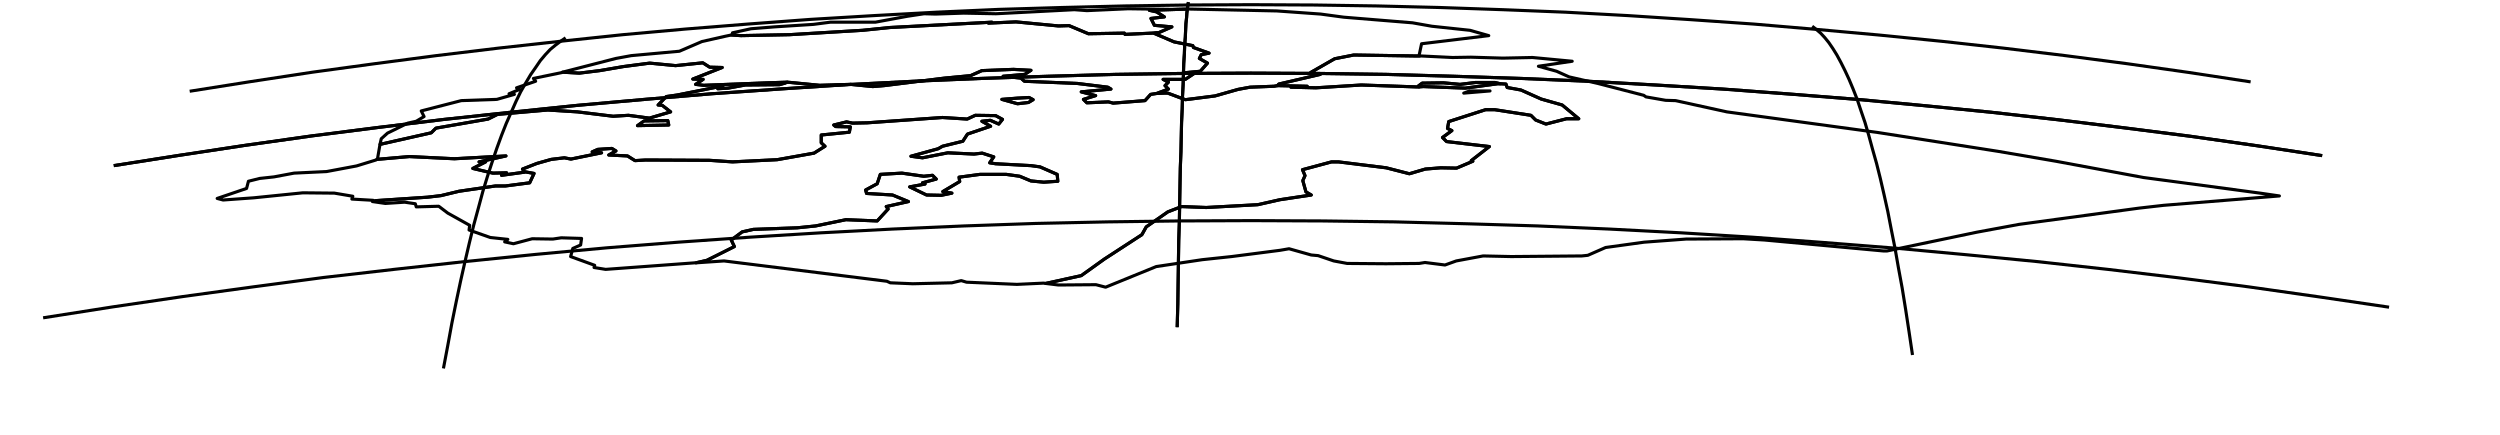
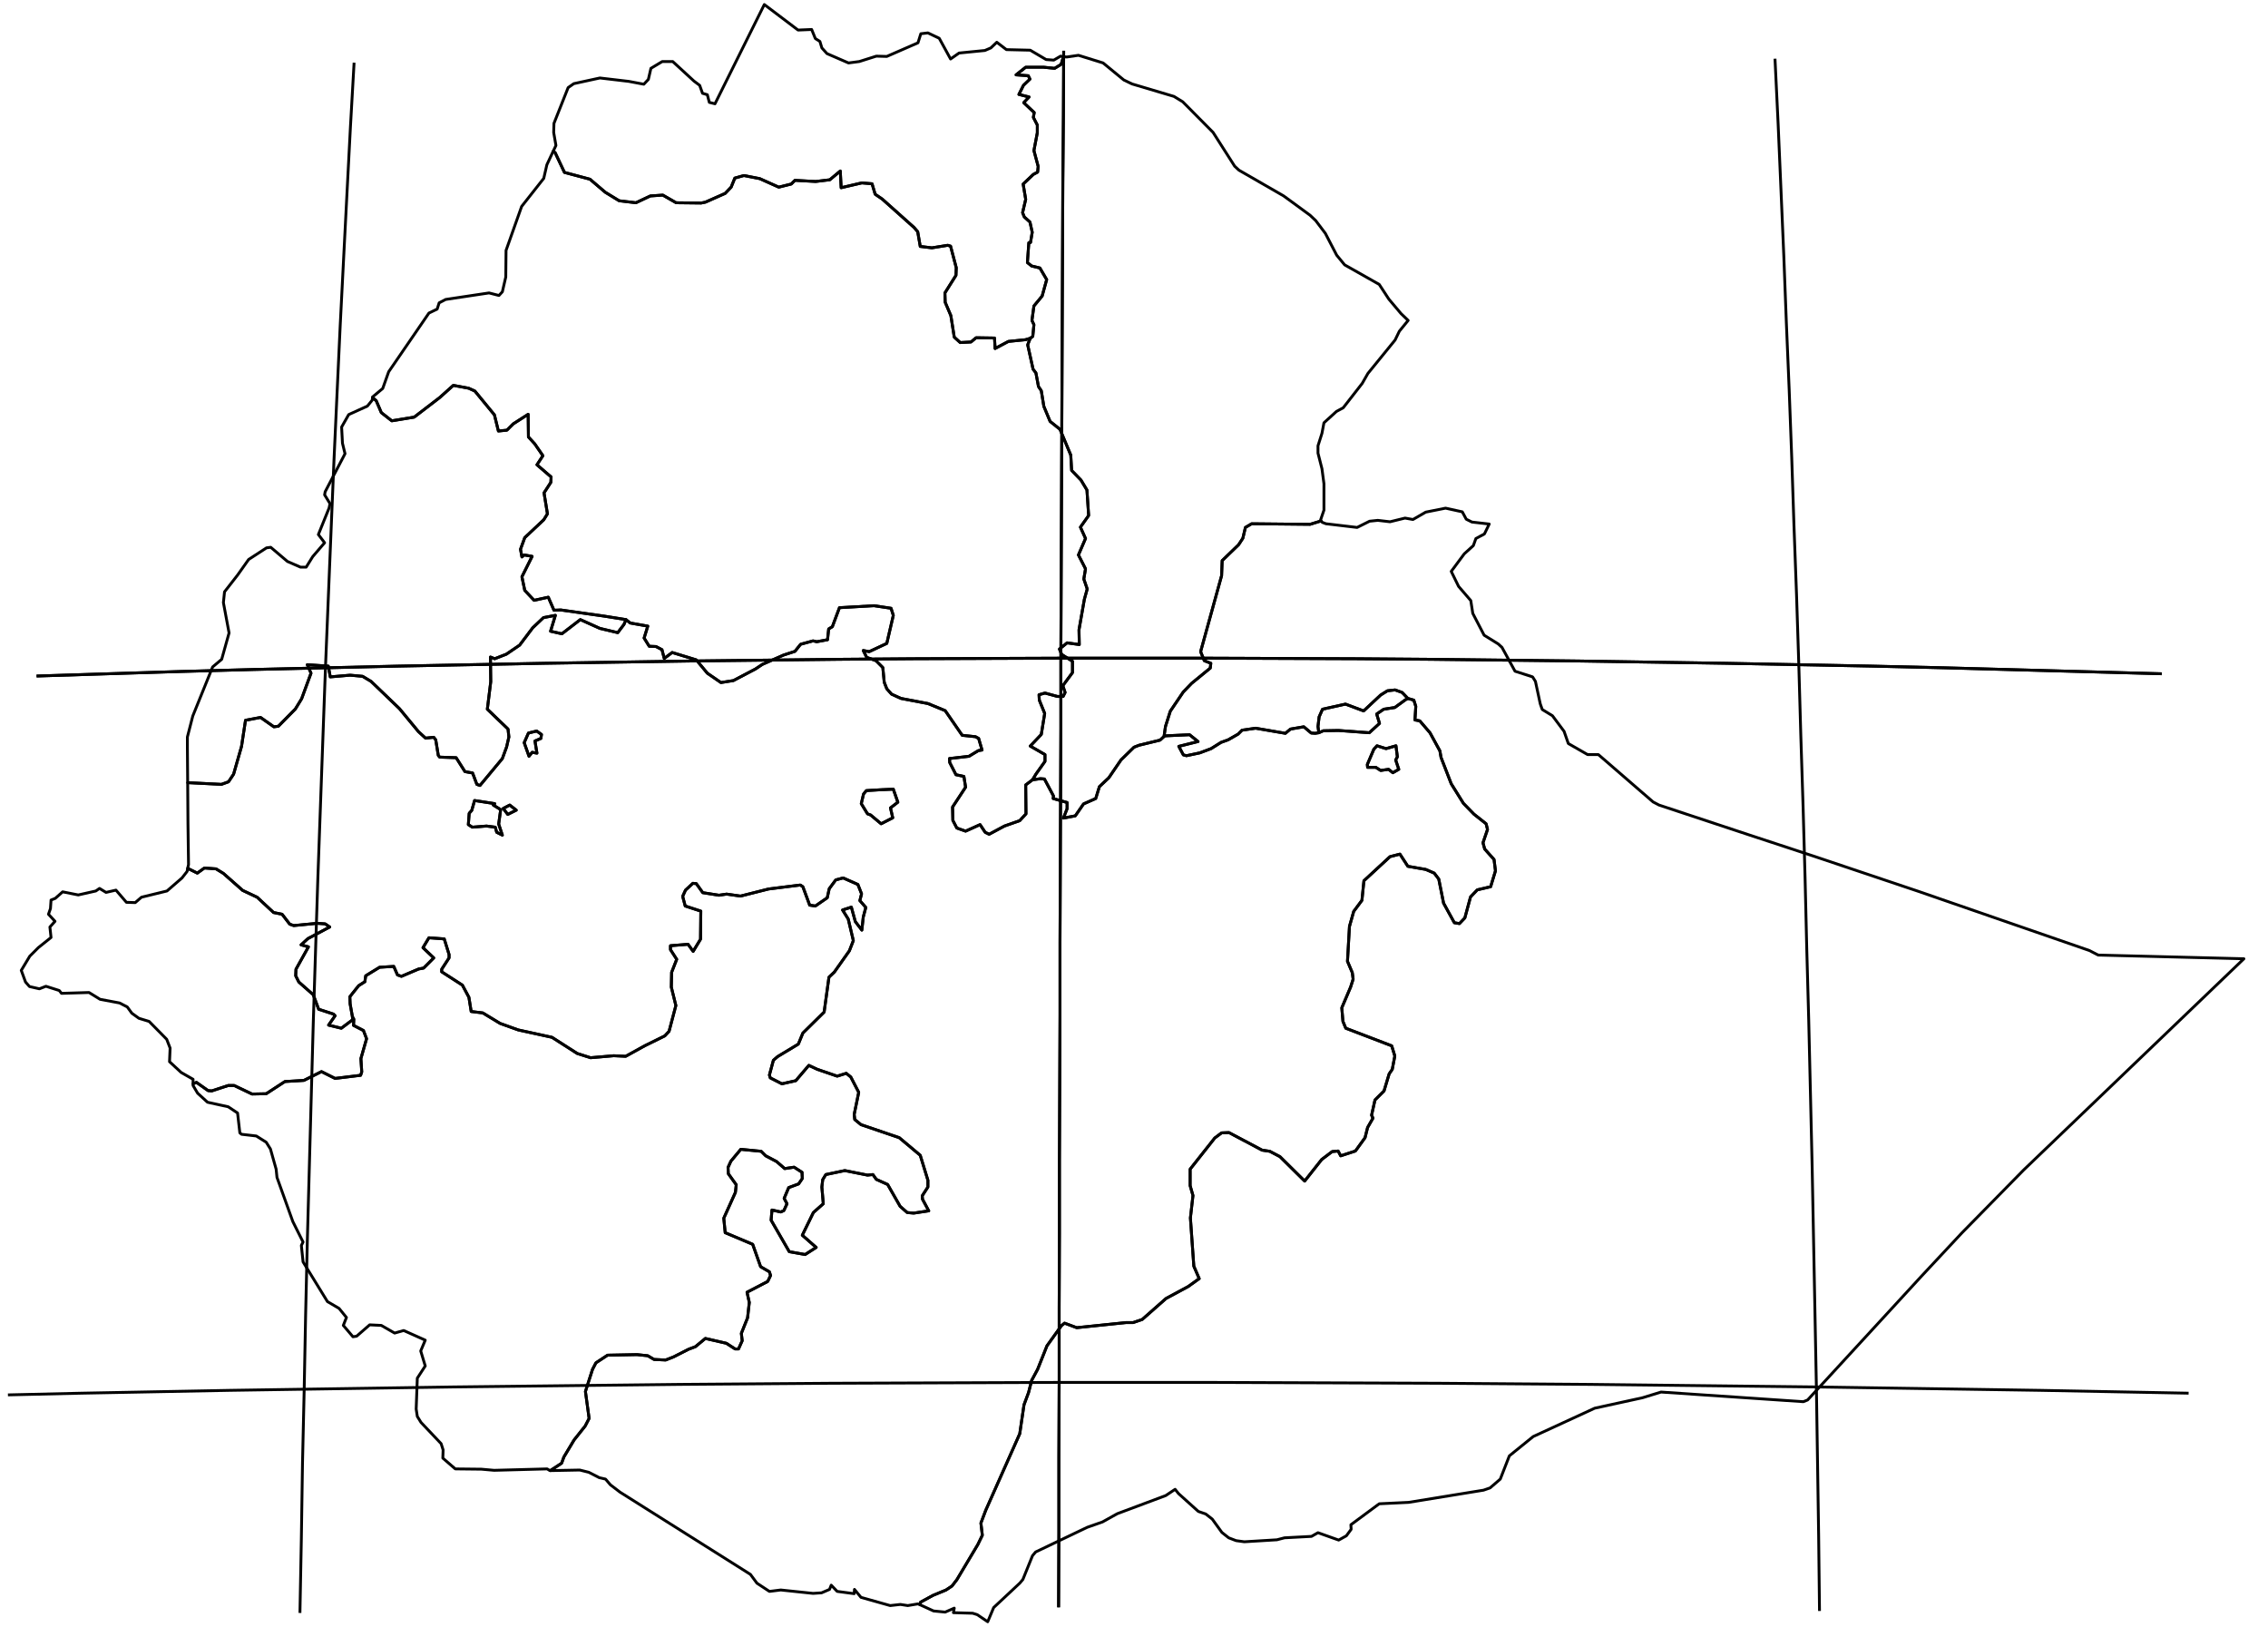
- <svg xmlns="http://www.w3.org/2000/svg" enable_background="new 0 0 800 139" height="139px" pretty_print="False" style="stroke-linejoin: round; stroke:#000; fill: none;" version="1.1" viewBox="0 0 800 139" width="800px">
+ <svg xmlns="http://www.w3.org/2000/svg" enable_background="new 0 0 800 577" height="577px" pretty_print="False" style="stroke-linejoin: round; stroke:#000; fill: none;" version="1.1" viewBox="0 0 800 577" width="800px">
  <defs>
    <style type="text/css">path { fill-rule: evenodd; }</style>
  </defs>
  <g class="" id="eth">
-     <path d="M232.1,11.6L224.6,13.3L217.4,16.4L202.0,17.8L197.1,18.7L180.0,23.1L180.0,23.1L185.4,23.4L191.9,22.6L199.5,21.3L207.9,20.2L216.2,21.0L224.9,20.1L227.1,21.5L231.1,21.6L221.7,25.3L225.0,25.4L222.6,27.0L225.2,27.3L245.7,26.5L251.9,26.3L253.1,26.4L262.3,27.3L272.2,27.0L279.3,27.7L282.9,27.4L302.2,25.0L310.6,24.2L314.2,22.6L324.3,22.2L329.9,22.5L327.9,23.8L321.0,24.4L326.7,25.0L327.8,26.0L344.7,26.7L354.5,27.9L355.5,28.5L346.0,29.4L350.6,30.6L346.7,31.8L347.8,32.9L354.7,32.6L356.2,33.0L366.4,32.2L368.2,30.2L370.2,29.9L371.2,29.5L373.9,28.5L372.8,27.4L373.9,26.3L372.2,25.4L379.3,25.4L382.0,23.6L378.9,23.3L384.1,22.8L386.4,20.2L383.8,18.7L384.4,17.5L386.9,17.0L381.9,15.2L381.7,14.6L375.7,13.4L369.4,10.7L370.1,10.5L368.7,10.6L360.0,11.0L359.8,10.6L348.3,10.8L342.1,8.2L338.7,8.3L325.1,7.0L316.3,7.4L317.4,7.1L284.8,8.8L276.0,9.7L252.6,11.1L237.1,11.4L234.0,11.2L232.1,11.6Z " data-name="Amhara" />
-     <path d="M234.0,11.2L237.1,11.4L252.6,11.1L276.0,9.7L284.8,8.8L317.4,7.1L316.3,7.4L325.1,7.0L338.7,8.3L342.1,8.2L348.3,10.8L359.8,10.6L360.0,11.0L368.7,10.6L370.1,10.5L370.9,10.4L375.0,8.6L369.4,8.1L368.3,5.9L372.6,5.4L370.1,3.8L367.8,3.3L380.0,2.9L379.1,2.9L375.0,3.0L361.0,2.8L347.8,3.4L343.8,3.1L318.7,4.4L308.4,4.2L299.4,4.5L295.7,4.4L290.4,5.2L280.1,7.1L265.7,7.1L260.3,7.8L247.8,8.6L240.3,9.2L234.4,10.5L234.9,11.0L234.0,11.2Z " data-name="Tigray" />
-     <path d="M380.0,2.9L367.8,3.3L370.1,3.8L372.6,5.4L368.3,5.9L369.4,8.1L375.0,8.6L370.9,10.4L370.1,10.5L369.4,10.7L375.7,13.4L381.7,14.6L381.9,15.2L386.9,17.0L384.4,17.5L383.8,18.7L386.4,20.2L384.1,22.8L378.9,23.3L382.0,23.6L379.3,25.4L372.2,25.4L373.9,26.3L372.8,27.4L373.9,28.5L371.2,29.5L370.2,29.9L372.5,29.8L373.7,29.8L379.3,31.9L388.8,30.7L396.2,28.6L400.0,27.9L407.7,27.6L408.8,27.4L409.2,26.9L422.5,23.8L419.4,23.2L427.1,18.8L433.2,17.6L452.3,17.9L454.3,17.9L454.1,17.8L454.9,14.0L476.4,11.4L470.4,9.7L458.2,8.4L452.0,7.3L430.0,5.5L422.6,4.5L408.6,3.5L380.9,2.9L380.0,2.9Z " data-name="Afar" />
-     <path d="M167.7,54.9L168.1,55.0L170.9,55.5L169.5,58.5L161.8,59.5L158.6,59.5L146.9,61.2L141.1,62.6L136.8,63.1L120.3,64.2L119.3,64.4L119.2,64.5L123.3,65.1L129.5,64.7L132.9,65.2L133.2,66.2L140.4,66.0L143.3,68.2L150.3,72.1L150.1,73.6L156.9,76.0L162.5,76.6L161.5,77.4L164.3,78.0L170.3,76.4L176.9,76.5L179.6,76.1L186.1,76.3L185.8,78.4L183.3,79.5L182.6,82.1L190.3,84.9L190.1,85.6L193.8,86.2L222.4,84.1L222.7,84.1L226.2,83.3L235.0,78.9L234.0,76.8L237.5,74.2L241.1,73.4L255.1,72.9L261.0,72.3L270.7,70.3L280.7,70.7L284.2,66.9L283.6,66.1L290.7,64.5L285.6,62.4L277.3,61.9L277.0,60.8L280.7,58.8L281.7,55.8L288.6,55.4L295.6,56.4L298.4,56.1L299.6,57.3L295.2,58.5L296.0,58.9L291.1,59.8L296.5,62.4L301.2,62.5L304.6,61.8L301.7,61.3L307.1,58.1L306.9,56.7L313.6,55.8L322.0,55.8L326.3,56.4L329.9,57.9L334.0,58.3L338.5,58.0L338.3,55.8L332.8,53.4L329.9,53.0L318.6,52.4L316.7,52.1L318.0,50.2L314.3,49.0L311.7,49.3L303.3,48.9L295.2,50.5L291.5,50.0L300.2,47.6L301.6,46.8L308.1,45.2L309.6,42.9L317.0,40.4L314.2,38.8L316.9,38.5L319.6,39.7L320.8,38.2L318.6,37.0L312.1,36.9L309.5,38.1L301.6,37.6L277.5,39.3L272.8,39.4L270.9,39.0L266.8,40.0L267.4,40.5L272.1,40.6L271.8,42.3L262.8,43.2L262.8,45.7L264.0,46.8L260.5,49.0L248.7,51.1L234.4,51.8L227.0,51.3L206.6,51.2L203.2,51.4L200.8,49.9L194.8,49.6L197.1,48.3L195.8,47.5L191.3,47.8L189.5,48.6L192.5,48.9L182.7,50.9L180.6,50.5L176.4,51.0L171.8,52.3L167.2,54.1L167.7,54.9Z " data-name="Southern Nations, Nationalities and Peoples" />
-     <path d="M120.3,51.2L114.1,53.1L104.5,54.9L94.1,55.4L87.7,56.6L83.1,57.1L79.5,58.0L78.9,60.3L69.5,63.5L71.4,64.0L81.2,63.3L96.9,61.7L107.0,61.8L112.9,62.8L112.6,63.7L119.4,64.1L119.3,64.4L120.3,64.2L136.8,63.1L141.1,62.6L146.9,61.2L158.6,59.5L161.8,59.5L169.5,58.5L170.9,55.5L168.1,55.0L167.7,54.9L167.8,55.1L160.5,56.1L162.1,55.3L157.7,55.4L151.3,53.9L155.4,51.8L153.3,51.8L161.9,49.9L145.4,50.8L131.0,50.1L120.6,51.0L120.3,51.2Z " data-name="Gambela Peoples" />
-     <path d="M251.9,26.3L251.2,26.6L249.4,27.1L238.5,27.2L233.0,28.2L229.7,28.4L231.3,27.5L216.7,30.4L213.2,30.9L210.6,33.6L211.9,33.7L214.6,35.8L207.8,37.8L201.1,36.9L196.2,37.2L184.8,35.8L175.3,35.2L159.2,36.6L156.2,38.1L139.5,41.0L138.0,42.5L121.6,46.2L121.2,48.5L120.8,50.8L120.6,51.0L131.0,50.1L145.4,50.8L161.9,49.9L153.3,51.8L155.4,51.8L151.3,53.9L157.7,55.4L162.1,55.3L160.5,56.1L167.8,55.1L167.7,54.9L167.2,54.1L171.8,52.3L176.4,51.0L180.6,50.5L182.7,50.9L192.5,48.9L189.5,48.6L191.3,47.8L195.8,47.5L197.1,48.3L194.8,49.6L200.8,49.9L203.2,51.4L206.6,51.2L227.0,51.3L234.4,51.8L248.7,51.1L260.5,49.0L264.0,46.8L262.8,45.7L262.8,43.2L271.8,42.3L272.1,40.6L267.4,40.5L266.8,40.0L270.9,39.0L272.8,39.4L277.5,39.3L301.6,37.6L309.5,38.1L312.1,36.9L318.6,37.0L320.8,38.2L319.6,39.7L316.9,38.5L314.2,38.8L317.0,40.4L309.6,42.9L308.1,45.2L301.6,46.8L300.2,47.6L291.5,50.0L295.2,50.5L303.3,48.9L311.7,49.3L314.3,49.0L318.0,50.2L316.7,52.1L318.6,52.4L329.9,53.0L332.8,53.4L338.3,55.8L338.5,58.0L334.0,58.3L329.9,57.9L326.3,56.4L322.0,55.8L313.6,55.8L306.9,56.7L307.1,58.1L301.7,61.3L304.6,61.8L301.2,62.5L296.5,62.4L291.1,59.8L296.0,58.9L295.2,58.5L299.6,57.3L298.4,56.1L295.6,56.4L288.6,55.4L281.7,55.8L280.7,58.8L277.0,60.8L277.3,61.9L285.6,62.4L290.7,64.5L283.6,66.1L284.2,66.9L280.7,70.7L270.7,70.3L261.0,72.3L255.1,72.9L241.1,73.4L237.5,74.2L234.0,76.8L235.0,78.9L226.2,83.3L222.7,84.1L222.8,84.1L231.7,83.5L283.8,90.0L284.9,90.5L292.1,90.8L304.6,90.5L307.6,89.8L309.3,90.3L325.4,91.0L334.0,90.6L334.6,90.7L346.0,88.2L353.4,82.9L365.4,75.1L366.8,72.6L373.7,67.8L378.1,66.1L386.0,66.4L402.5,65.5L409.6,63.9L419.6,62.4L417.9,61.4L416.9,57.8L417.6,56.2L416.8,54.3L426.1,51.8L428.3,51.8L443.6,53.7L451.0,55.6L456.1,54.1L461.0,53.7L466.1,53.8L471.3,51.6L470.8,51.4L476.6,46.9L462.9,45.3L461.6,44.0L464.6,41.8L463.2,41.1L463.6,38.9L475.4,35.1L478.3,35.1L489.9,36.9L491.4,38.4L494.7,39.7L501.3,38.0L505.2,38.0L499.9,33.6L493.2,31.7L486.7,28.8L482.3,28.0L481.9,26.9L480.1,26.8L479.3,26.8L471.9,27.8L468.9,28.2L455.5,27.7L454.1,27.8L453.0,27.8L435.6,27.2L421.1,28.1L413.1,27.9L418.3,27.6L409.0,27.4L408.8,27.4L407.7,27.6L400.0,27.9L396.2,28.6L388.8,30.7L379.3,31.9L373.7,29.8L372.5,29.8L370.2,29.9L368.2,30.2L366.4,32.2L356.2,33.0L354.7,32.6L347.8,32.9L346.7,31.8L350.6,30.6L346.0,29.4L355.5,28.5L354.5,27.9L344.7,26.7L327.8,26.0L326.7,25.0L321.0,24.4L327.9,23.8L329.9,22.5L324.3,22.2L314.2,22.6L310.6,24.2L302.2,25.0L282.9,27.4L279.3,27.7L272.2,27.0L262.3,27.3L253.1,26.4L251.9,26.3Z M325.6,31.4L329.3,31.2L330.6,31.9L329.1,32.8L325.6,33.2L320.6,31.8L325.6,31.4Z M213.7,38.6L214.0,40.0L204.0,40.2L206.1,38.7L213.7,38.6Z M476.8,29.1L468.4,29.8L470.3,29.1L476.8,29.1Z " data-name="Addis Ababa" />
-     <path d="M206.1,38.7L204.0,40.2L214.0,40.0L213.7,38.6L206.1,38.7Z M179.9,23.2L170.7,25.1L171.4,26.0L165.3,28.1L166.3,28.6L162.9,30.0L164.6,30.2L159.0,31.8L147.6,32.2L134.8,35.5L135.7,37.3L133.2,38.8L130.5,39.4L124.0,42.6L122.0,44.4L121.6,46.2L138.0,42.5L139.5,41.0L156.2,38.1L159.2,36.6L175.3,35.2L184.8,35.8L196.2,37.2L201.1,36.9L207.8,37.8L214.6,35.8L211.9,33.7L210.6,33.6L213.2,30.9L216.7,30.4L231.3,27.5L229.7,28.4L233.0,28.2L238.5,27.2L249.4,27.1L251.2,26.6L251.9,26.3L245.7,26.5L225.2,27.3L222.6,27.0L225.0,25.4L221.7,25.3L231.1,21.6L227.1,21.5L224.9,20.1L216.2,21.0L207.9,20.2L199.5,21.3L191.9,22.6L185.4,23.4L180.0,23.1L179.9,23.2Z " data-name="Benshangul-Gumaz" />
-     <path d="M325.6,31.4L320.6,31.8L325.6,33.2L329.1,32.8L330.6,31.9L329.3,31.2L325.6,31.4Z " data-name="Addis Ababa" />
-     <path d="M454.3,17.9L452.3,17.9L433.2,17.6L427.1,18.8L419.4,23.2L422.5,23.8L409.2,26.9L408.8,27.4L409.0,27.4L418.3,27.6L413.1,27.9L421.1,28.1L435.6,27.2L453.0,27.8L454.1,27.8L453.9,27.5L455.1,26.6L461.9,26.5L467.2,27.0L472.1,26.4L478.4,26.4L480.1,26.8L481.9,26.9L482.3,28.0L486.7,28.8L493.2,31.7L499.9,33.6L505.2,38.0L501.3,38.0L494.7,39.7L491.4,38.4L489.9,36.9L478.3,35.1L475.4,35.1L463.6,38.9L463.2,41.1L464.6,41.8L461.6,44.0L462.9,45.3L476.6,46.9L470.8,51.4L471.3,51.6L466.1,53.8L461.0,53.7L456.1,54.1L451.0,55.6L443.6,53.7L428.3,51.8L426.1,51.8L416.8,54.3L417.6,56.2L416.9,57.8L417.9,61.4L419.6,62.4L409.6,63.9L402.5,65.5L386.0,66.4L378.1,66.1L373.7,67.8L366.8,72.6L365.4,75.1L353.4,82.9L346.0,88.2L334.6,90.7L338.7,91.2L350.7,91.1L353.8,91.9L370.0,85.3L384.7,83.1L394.1,82.1L409.6,80.1L412.5,79.6L419.6,81.6L421.8,81.8L426.8,83.5L431.1,84.3L443.5,84.4L454.1,84.3L456.0,84.0L462.4,84.8L466.0,83.5L474.6,81.9L483.6,82.1L506.2,81.9L508.1,81.7L513.8,79.2L526.1,77.5L539.5,76.5L557.8,76.4L564.6,76.8L602.6,80.3L603.9,80.3L632.6,74.3L646.1,71.8L684.5,66.6L692.4,65.7L729.4,62.7L723.2,61.8L685.9,56.8L657.9,51.6L639.2,48.4L600.9,42.4L552.6,35.8L536.2,32.2L533.0,32.1L526.7,31.0L526.0,30.5L511.3,26.7L502.1,24.6L498.1,22.8L492.3,21.2L503.1,19.6L490.4,18.4L480.9,18.6L470.7,18.3L464.8,18.4L454.6,17.9L454.3,17.9Z " data-name="Somali" />
-     <path d="M478.4,26.4L472.1,26.4L467.2,27.0L461.9,26.5L455.1,26.6L453.9,27.5L454.1,27.8L455.5,27.7L468.9,28.2L471.9,27.8L479.3,26.8L480.1,26.8L478.4,26.4Z " data-name="Dire Dawa" />
+     <path d="M192.9,58.1L191.8,62.9L184.0,72.8L178.5,88.3L178.4,97.7L177.2,102.9L176.0,104.2L172.5,103.3L157.2,105.6L154.9,106.8L154.2,109.0L151.3,110.4L137.1,131.1L135.0,137.0L131.4,140.0L131.4,140.2L132.7,141.3L134.5,145.5L138.2,148.4L146.1,147.1L155.1,140.2L159.9,135.9L165.3,136.9L167.5,137.9L174.4,146.3L175.8,152.0L178.8,151.7L181.0,149.5L186.3,146.1L186.4,154.1L188.6,156.5L191.5,160.7L189.4,163.9L194.4,168.2L194.3,170.1L191.9,173.8L193.1,181.2L191.8,183.3L185.1,189.6L183.6,193.7L184.1,196.4L184.9,195.7L187.7,196.2L184.1,203.4L185.1,208.2L188.4,211.7L193.4,210.6L195.4,215.2L197.8,215.1L213.3,217.3L220.8,218.5L222.3,219.7L228.5,220.8L227.2,225.0L229.0,227.9L231.4,228.0L233.5,229.1L234.3,232.2L237.1,230.1L245.6,232.7L249.5,237.4L254.3,240.7L258.7,240.0L266.5,235.9L268.9,234.3L276.4,231.0L280.4,229.7L282.4,227.2L286.8,226.0L288.1,226.3L291.9,225.6L292.3,221.8L293.6,221.0L296.1,214.3L308.3,213.6L314.3,214.5L315.1,217.0L312.8,226.9L306.6,229.8L304.5,229.4L305.7,231.8L309.0,233.0L311.4,235.4L311.9,240.6L312.8,242.9L314.5,244.8L317.8,246.3L327.3,248.1L333.4,250.6L339.4,259.3L344.1,259.8L345.2,260.4L346.4,264.5L345.1,264.7L341.8,266.7L334.9,267.5L335.0,268.9L337.2,273.2L340.0,273.8L340.6,277.6L336.0,284.6L336.1,289.3L337.5,292.0L340.6,293.1L345.7,290.8L347.5,293.5L348.9,294.2L354.3,291.3L359.7,289.4L361.9,287.0L361.8,276.8L364.2,275.0L365.4,273.0L368.6,268.5L368.6,266.1L363.4,263.1L367.3,259.0L368.5,251.6L366.6,246.9L366.5,245.0L368.6,244.4L373.0,245.6L375.0,245.6L375.7,244.2L374.9,241.8L378.3,237.2L378.3,233.2L374.5,230.8L373.7,228.9L376.4,226.7L380.7,227.3L380.6,222.1L382.5,211.3L383.5,207.7L382.3,204.2L382.9,200.6L380.4,195.7L382.9,189.9L381.1,185.9L384.0,181.8L383.4,172.8L381.3,169.3L378.0,165.9L377.7,160.5L373.9,151.4L370.4,148.6L368.2,143.3L367.3,137.8L366.3,136.3L365.4,131.5L364.4,130.2L362.5,121.6L363.4,119.3L361.7,119.8L355.7,120.4L351.0,122.9L350.8,119.2L344.3,119.1L342.5,120.6L338.7,120.8L336.6,118.9L335.4,111.3L333.4,106.6L333.3,103.3L337.2,97.1L337.3,94.4L335.3,86.8L334.3,86.5L328.7,87.4L324.6,86.9L323.7,81.7L322.4,80.2L311.2,70.2L308.7,68.5L307.6,64.8L304.0,64.5L296.7,66.2L296.4,60.3L292.7,63.4L287.7,64.0L280.4,63.6L279.1,64.9L274.7,66.0L268.0,63.0L262.4,61.9L259.2,62.8L257.9,66.0L255.8,68.2L248.8,71.3L247.3,71.6L238.5,71.5L233.8,68.8L229.4,69.1L224.3,71.5L218.4,70.8L213.5,67.8L208.1,63.2L199.1,60.8L195.8,53.8L195.1,53.4L192.9,58.1Z " data-name="Amhara" />
+     <path d="M195.1,53.4L195.8,53.8L199.1,60.8L208.1,63.2L213.5,67.8L218.4,70.8L224.3,71.5L229.4,69.1L233.8,68.8L238.5,71.5L247.3,71.6L248.8,71.3L255.8,68.2L257.9,66.0L259.2,62.8L262.4,61.9L268.0,63.0L274.7,66.0L279.1,64.9L280.4,63.6L287.7,64.0L292.7,63.4L296.4,60.3L296.7,66.2L304.0,64.5L307.6,64.8L308.7,68.5L311.2,70.2L322.4,80.2L323.7,81.7L324.6,86.9L328.7,87.4L334.3,86.5L335.3,86.8L337.3,94.4L337.2,97.1L333.3,103.3L333.4,106.6L335.4,111.3L336.6,118.9L338.7,120.8L342.5,120.6L344.3,119.1L350.8,119.2L351.0,122.9L355.7,120.4L361.7,119.8L363.4,119.3L364.3,118.6L364.7,114.5L364.0,113.0L364.7,107.9L367.6,104.4L369.2,98.6L366.8,94.5L363.9,93.8L362.4,92.6L362.9,85.6L363.5,85.5L364.1,81.9L363.3,78.3L361.3,76.5L360.7,75.0L361.8,70.3L360.9,64.9L364.5,61.5L366.0,60.7L366.2,58.7L364.7,53.1L365.9,46.8L365.9,44.1L364.5,41.4L364.8,39.7L361.1,36.2L363.0,34.2L359.4,33.3L361.0,30.1L363.3,27.9L362.7,26.7L358.4,26.4L361.8,23.7L368.1,23.7L372.0,24.1L374.3,22.7L375.1,20.0L374.1,19.8L371.7,21.2L369.0,21.0L363.4,17.7L355.0,17.5L351.6,14.9L349.5,16.9L347.4,17.8L338.3,18.7L335.3,20.8L331.3,13.5L327.3,11.6L324.8,11.9L323.8,15.1L312.8,19.9L309.1,19.8L303.1,21.7L299.3,22.2L291.7,18.9L289.9,16.9L289.2,14.6L287.6,13.6L286.3,10.4L281.5,10.6L269.6,1.6L252.2,36.6L250.2,36.1L249.5,33.4L247.8,32.9L246.8,30.1L244.8,28.6L237.3,21.7L233.6,21.7L229.6,24.1L228.7,28.0L227.1,29.7L221.8,28.7L211.6,27.5L202.4,29.5L200.4,30.9L195.4,43.5L195.3,46.7L196.1,51.3L195.1,53.4Z " data-name="Tigray" />
+     <path d="M375.1,20.0L374.3,22.7L372.0,24.1L368.1,23.7L361.8,23.7L358.4,26.4L362.7,26.7L363.3,27.9L361.0,30.1L359.4,33.3L363.0,34.2L361.1,36.2L364.8,39.7L364.5,41.4L365.9,44.1L365.9,46.8L364.7,53.1L366.2,58.7L366.0,60.7L364.5,61.5L360.9,64.9L361.8,70.3L360.7,75.0L361.3,76.5L363.3,78.3L364.1,81.9L363.5,85.5L362.9,85.6L362.4,92.6L363.9,93.8L366.8,94.5L369.2,98.6L367.6,104.4L364.7,107.9L364.0,113.0L364.7,114.5L364.3,118.6L363.4,119.3L362.5,121.6L364.4,130.2L365.4,131.5L366.3,136.3L367.3,137.8L368.2,143.3L370.4,148.6L373.9,151.4L377.7,160.5L378.0,165.9L381.3,169.3L383.4,172.8L384.0,181.8L381.1,185.9L382.9,189.9L380.4,195.7L382.9,200.6L382.3,204.2L383.5,207.7L382.5,211.3L380.6,222.1L380.7,227.3L376.4,226.7L373.7,228.9L374.5,230.8L378.3,233.2L378.3,237.2L374.9,241.8L375.7,244.2L375.0,245.6L373.0,245.6L368.6,244.4L366.5,245.0L366.6,246.9L368.5,251.6L367.3,259.0L363.4,263.1L368.6,266.1L368.6,268.5L365.4,273.0L364.2,275.0L367.0,274.6L368.4,274.7L371.6,280.7L371.5,281.6L376.4,283.0L376.4,285.2L375.1,288.5L379.3,287.7L382.2,283.5L386.5,281.6L387.8,277.4L391.1,274.3L395.4,268.0L400.0,263.5L401.8,262.8L409.2,261.0L410.6,259.7L411.1,256.2L412.8,250.8L417.4,244.0L420.3,241.0L426.9,235.6L427.1,233.9L424.8,233.0L423.5,229.8L430.9,203.0L431.1,197.7L436.9,192.1L438.4,189.8L439.3,186.0L441.5,184.7L462.1,184.9L466.0,183.7L465.8,183.4L467.0,179.9L467.0,170.6L466.3,165.3L464.9,159.8L464.9,157.2L466.3,152.8L467.0,149.1L471.4,145.1L473.8,143.8L480.5,135.2L482.5,131.7L492.1,119.9L493.6,116.8L496.7,113.0L494.2,110.6L489.9,105.5L486.5,100.3L474.3,93.4L471.5,90.0L467.5,82.3L464.1,77.8L462.1,75.9L452.8,69.1L437.0,60.0L435.5,58.6L427.9,46.7L417.2,35.9L414.1,34.0L399.3,29.6L396.4,28.2L389.1,22.2L380.4,19.5L376.3,20.1L375.1,20.0Z " data-name="Afar" />
+     <path d="M124.3,358.5L124.8,359.4L124.7,361.6L128.2,363.4L129.3,366.3L127.3,373.3L127.6,378.0L127.2,379.2L118.2,380.3L113.4,377.9L107.2,381.0L100.5,381.4L93.9,385.7L88.9,385.8L82.6,382.8L80.5,382.8L74.7,384.7L73.4,384.6L69.3,381.7L68.1,382.2L68.1,382.8L69.7,385.5L73.2,388.7L80.5,390.3L83.8,392.5L84.6,399.5L85.2,400.0L90.4,400.6L93.9,402.8L95.4,405.2L97.4,412.3L97.7,415.2L103.3,430.8L106.9,438.0L106.3,439.2L106.9,445.0L115.5,459.0L119.6,461.4L122.2,464.6L121.1,467.4L124.5,471.4L125.8,471.2L130.4,467.2L134.5,467.4L139.2,470.1L142.4,469.2L150.0,472.6L148.4,476.4L150.0,481.7L147.2,486.0L146.8,496.9L147.2,499.5L148.5,501.6L155.6,509.1L156.3,511.3L156.2,514.2L160.6,518.0L169.8,518.1L174.3,518.5L193.0,518.0L193.8,518.5L194.1,518.6L198.1,516.0L198.9,513.8L202.5,507.8L206.4,502.9L207.8,500.2L206.5,490.7L209.0,482.9L210.2,480.6L214.3,477.9L224.7,477.7L228.5,478.1L230.7,479.4L234.8,479.6L237.6,478.5L242.9,475.8L245.3,474.9L248.8,472.0L256.2,473.7L259.3,475.7L260.5,475.7L261.8,472.8L261.5,470.2L263.7,464.7L264.3,459.3L263.5,455.7L270.8,451.9L271.8,449.8L271.4,448.5L268.3,446.7L265.5,438.8L255.8,434.7L255.3,429.6L259.4,420.5L259.7,417.8L256.9,413.9L256.8,411.7L257.8,409.5L261.3,405.3L268.5,406.0L270.1,407.6L273.9,409.6L276.8,412.1L280.1,411.6L282.9,413.4L283.0,415.6L281.7,417.5L278.2,418.8L276.6,422.6L277.6,424.5L276.5,426.9L275.4,427.4L272.3,426.7L272.0,430.3L278.4,441.4L284.0,442.4L287.9,439.9L283.0,435.6L286.9,427.6L290.4,424.5L289.9,418.6L290.2,416.0L291.3,414.2L298.0,412.8L306.0,414.4L307.9,414.2L309.1,415.9L313.1,417.7L317.5,425.4L320.0,427.6L322.3,427.8L327.6,427.0L325.4,422.9L325.3,421.7L327.3,418.6L327.3,416.2L324.6,407.4L317.2,401.2L303.7,396.6L301.5,394.8L301.3,393.0L302.9,385.2L300.1,379.8L298.5,378.5L295.3,379.5L288.3,377.1L285.3,375.7L280.7,381.1L275.8,382.2L271.7,380.1L271.4,379.1L272.8,373.9L274.3,372.6L281.6,368.2L283.2,364.3L290.7,356.9L292.4,344.6L294.3,342.8L299.6,335.3L301.0,331.7L299.2,324.1L297.2,320.9L300.3,319.9L301.7,325.0L304.0,328.0L304.5,323.4L305.4,320.0L303.3,317.6L303.9,315.2L302.6,311.9L297.4,309.6L294.8,310.3L292.5,313.4L291.8,316.6L287.6,319.5L285.6,319.2L283.2,312.7L282.3,312.1L271.1,313.5L261.2,316.0L256.3,315.3L253.6,315.7L247.9,314.8L245.6,311.6L244.4,311.5L241.8,313.9L240.8,316.1L241.7,319.5L247.2,321.3L247.1,331.2L244.5,335.5L242.7,333.0L236.5,333.5L236.5,334.9L238.7,338.3L236.9,342.9L236.8,348.1L238.4,354.6L236.0,363.7L234.5,365.3L227.4,368.8L220.7,372.5L216.5,372.3L208.3,373.0L203.6,371.5L194.7,365.8L182.8,363.2L176.4,360.9L170.3,357.2L166.2,356.7L165.4,351.7L163.1,347.4L155.8,342.7L155.8,341.8L158.4,337.8L158.4,336.6L156.7,331.1L151.3,330.7L149.2,334.2L153.0,337.8L149.4,341.4L147.7,341.7L141.6,344.3L140.2,343.8L138.9,340.8L133.9,341.1L129.0,344.1L128.7,346.2L126.5,347.6L123.4,351.5L123.5,354.0L124.3,358.5Z " data-name="Southern Nations, Nationalities and Peoples" />
+     <path d="M66.0,307.3L64.2,309.6L58.9,314.2L49.9,316.4L47.7,318.3L44.6,318.2L40.9,313.9L37.4,314.7L35.1,313.3L33.8,314.2L27.6,315.6L22.1,314.5L19.5,316.8L18.0,317.4L17.8,320.4L17.1,322.4L19.4,324.9L17.6,326.9L18.0,330.6L13.5,334.2L10.5,337.2L7.5,342.2L9.0,346.3L10.4,347.9L13.9,348.7L16.2,347.8L20.9,349.3L21.7,350.3L31.4,350.0L35.3,352.4L42.2,353.7L44.9,355.1L46.5,357.3L49.0,359.1L52.6,360.2L58.8,366.5L60.0,369.6L59.8,374.4L63.9,378.2L68.1,380.6L68.1,382.2L69.3,381.7L73.4,384.6L74.7,384.7L80.5,382.8L82.6,382.8L88.9,385.8L93.9,385.7L100.5,381.4L107.2,381.0L113.4,377.9L118.2,380.3L127.2,379.2L127.6,378.0L127.3,373.3L129.3,366.3L128.2,363.4L124.7,361.6L124.8,359.4L124.3,358.5L124.4,359.6L120.4,362.6L115.9,361.5L118.2,358.2L117.6,357.6L112.4,355.9L110.5,350.8L105.4,346.3L104.3,344.1L104.4,341.8L108.8,333.9L106.2,333.2L108.6,331.0L116.3,326.9L114.7,325.8L111.9,325.6L103.6,326.4L102.2,325.9L99.5,322.4L96.5,321.8L90.7,316.4L85.6,314.0L78.8,308.0L76.2,306.4L72.1,306.1L69.6,307.9L66.2,306.2L66.0,307.3Z " data-name="Gambela Peoples" />
+     <path d="M220.8,218.5L220.1,220.2L217.9,223.1L211.6,221.6L204.7,218.5L198.2,223.5L194.2,222.6L195.9,217.0L191.7,217.8L187.9,221.4L183.3,227.5L178.6,230.7L174.5,232.3L173.0,231.7L173.1,240.4L171.9,250.1L179.2,257.1L179.5,259.9L178.7,263.4L177.2,267.5L169.3,277.0L168.2,276.6L166.7,272.6L164.0,272.1L160.9,267.2L155.1,267.0L154.6,266.4L153.7,260.9L153.0,260.0L150.1,260.3L147.6,258.0L140.9,249.9L130.9,240.3L127.9,238.5L123.5,238.1L116.5,238.7L115.8,234.9L108.4,234.4L109.7,237.4L106.4,246.4L104.2,250.0L98.2,256.1L96.6,256.3L91.9,253.0L86.6,254.0L85.2,263.2L82.4,273.0L80.6,275.7L78.1,276.6L66.2,276.0L66.3,290.4L66.5,304.9L66.2,306.2L69.6,307.9L72.1,306.1L76.2,306.4L78.8,308.0L85.6,314.0L90.7,316.4L96.5,321.8L99.5,322.4L102.2,325.9L103.6,326.4L111.9,325.6L114.7,325.8L116.3,326.9L108.6,331.0L106.2,333.2L108.8,333.9L104.4,341.8L104.3,344.1L105.4,346.3L110.5,350.8L112.4,355.9L117.6,357.6L118.2,358.2L115.9,361.5L120.4,362.6L124.4,359.6L124.3,358.5L123.5,354.0L123.4,351.5L126.5,347.6L128.7,346.2L129.0,344.1L133.9,341.1L138.9,340.8L140.2,343.8L141.6,344.3L147.7,341.7L149.4,341.4L153.0,337.8L149.2,334.2L151.3,330.7L156.7,331.1L158.4,336.6L158.4,337.8L155.8,341.8L155.8,342.7L163.1,347.4L165.4,351.7L166.2,356.7L170.3,357.2L176.4,360.9L182.8,363.2L194.7,365.8L203.6,371.5L208.3,373.0L216.5,372.3L220.7,372.5L227.4,368.8L234.5,365.3L236.0,363.7L238.4,354.6L236.8,348.1L236.9,342.9L238.7,338.3L236.5,334.9L236.5,333.5L242.7,333.0L244.5,335.5L247.1,331.2L247.2,321.3L241.7,319.5L240.8,316.1L241.8,313.9L244.4,311.5L245.6,311.6L247.9,314.8L253.6,315.7L256.3,315.3L261.2,316.0L271.1,313.5L282.3,312.1L283.2,312.7L285.6,319.2L287.6,319.5L291.8,316.6L292.5,313.4L294.8,310.3L297.4,309.6L302.6,311.9L303.9,315.2L303.3,317.6L305.4,320.0L304.5,323.4L304.0,328.0L301.7,325.0L300.3,319.9L297.2,320.9L299.2,324.1L301.0,331.7L299.6,335.3L294.3,342.8L292.4,344.6L290.7,356.9L283.2,364.3L281.6,368.2L274.3,372.6L272.8,373.9L271.4,379.1L271.7,380.1L275.8,382.2L280.7,381.1L285.3,375.7L288.3,377.1L295.3,379.5L298.5,378.5L300.1,379.8L302.9,385.2L301.3,393.0L301.5,394.8L303.7,396.6L317.2,401.2L324.6,407.4L327.3,416.2L327.3,418.6L325.3,421.7L325.4,422.9L327.6,427.0L322.3,427.8L320.0,427.6L317.5,425.4L313.1,417.7L309.1,415.9L307.9,414.2L306.0,414.4L298.0,412.8L291.3,414.2L290.2,416.0L289.9,418.6L290.4,424.5L286.9,427.6L283.0,435.6L287.9,439.9L284.0,442.4L278.4,441.4L272.0,430.3L272.3,426.7L275.4,427.4L276.5,426.9L277.6,424.5L276.6,422.6L278.2,418.8L281.7,417.5L283.0,415.6L282.9,413.4L280.1,411.6L276.8,412.1L273.9,409.6L270.1,407.6L268.5,406.0L261.3,405.3L257.8,409.5L256.8,411.7L256.9,413.9L259.7,417.8L259.4,420.5L255.3,429.6L255.8,434.7L265.5,438.8L268.3,446.7L271.4,448.5L271.8,449.8L270.8,451.9L263.5,455.7L264.3,459.3L263.7,464.7L261.5,470.2L261.8,472.8L260.5,475.7L259.3,475.7L256.2,473.7L248.8,472.0L245.3,474.9L242.9,475.8L237.6,478.5L234.8,479.6L230.7,479.4L228.5,478.1L224.7,477.7L214.3,477.9L210.2,480.6L209.0,482.9L206.5,490.7L207.8,500.2L206.4,502.9L202.5,507.8L198.9,513.8L198.1,516.0L194.1,518.6L194.2,518.6L204.5,518.4L207.7,519.2L211.4,521.1L213.6,521.6L215.3,523.6L218.7,526.2L264.7,555.2L267.0,558.3L271.4,561.2L275.4,560.7L286.8,561.9L289.8,561.7L292.6,560.5L293.2,559.0L295.3,561.2L301.3,562.0L301.4,560.5L303.7,563.3L314.0,566.2L317.6,565.8L320.2,566.2L323.8,565.6L324.5,565.9L324.7,565.0L329.1,562.6L333.7,560.7L335.8,559.3L337.5,557.1L344.9,544.7L346.5,541.4L346.0,537.1L347.7,532.6L359.7,505.6L361.2,495.4L362.8,491.1L363.9,486.8L366.0,482.9L369.3,474.6L374.4,467.5L375.5,466.6L379.8,468.2L397.2,466.4L399.7,466.4L402.9,465.3L411.3,457.9L419.1,453.7L423.0,450.9L421.1,446.5L419.9,429.5L420.8,421.6L419.8,418.1L419.8,412.3L428.5,401.3L430.9,399.5L433.5,399.4L445.2,405.6L447.9,406.0L451.5,407.9L460.2,416.5L466.2,408.9L469.9,406.1L472.0,405.9L472.9,407.6L478.1,405.9L481.5,401.2L482.4,397.6L484.3,394.3L483.8,393.3L485.0,387.9L488.2,384.7L490.0,378.7L491.1,377.1L492.0,372.4L490.9,368.8L474.7,362.6L473.7,360.2L473.3,355.4L476.4,348.1L477.3,345.3L477.0,343.0L475.3,339.0L476.0,326.7L477.5,321.4L480.4,317.5L481.1,310.6L490.3,302.1L493.8,301.2L496.6,305.5L502.9,306.6L505.9,307.9L507.5,310.0L509.2,318.5L513.0,325.4L514.8,325.7L516.7,323.7L518.7,316.3L521.1,313.8L525.8,312.7L527.5,307.1L527.0,303.1L523.7,299.4L523.1,297.2L524.7,292.5L524.2,290.5L519.9,287.1L516.2,283.3L511.9,276.4L508.3,267.1L507.9,264.8L504.4,258.4L500.8,254.2L499.1,253.9L499.4,249.1L498.7,246.9L496.6,246.3L495.7,246.8L492.0,249.5L488.1,250.1L485.6,251.8L486.6,255.1L483.0,258.4L472.1,257.6L466.8,257.7L465.2,258.4L463.9,258.6L462.5,258.5L459.9,256.3L455.2,257.1L453.4,258.6L442.9,256.8L438.1,257.5L436.7,258.9L433.2,260.9L430.7,261.8L427.2,264.0L423.2,265.5L418.5,266.5L417.4,266.2L415.8,263.2L422.6,261.5L419.6,259.1L410.9,259.5L410.6,259.7L409.2,261.0L401.8,262.8L400.0,263.5L395.4,268.0L391.1,274.3L387.8,277.4L386.5,281.6L382.2,283.5L379.3,287.7L375.1,288.5L376.4,285.2L376.4,283.0L371.5,281.6L371.6,280.7L368.4,274.7L367.0,274.6L364.2,275.0L361.8,276.8L361.9,287.0L359.7,289.4L354.3,291.3L348.9,294.2L347.5,293.5L345.7,290.8L340.6,293.1L337.5,292.0L336.1,289.3L336.0,284.6L340.6,277.6L340.0,273.8L337.2,273.2L335.0,268.9L334.9,267.5L341.8,266.7L345.1,264.7L346.4,264.5L345.2,260.4L344.1,259.8L339.4,259.3L333.4,250.6L327.3,248.1L317.8,246.3L314.5,244.8L312.8,242.9L311.9,240.6L311.4,235.4L309.0,233.0L305.7,231.8L304.5,229.4L306.6,229.8L312.8,226.9L315.1,217.0L314.3,214.5L308.3,213.6L296.1,214.3L293.6,221.0L292.3,221.8L291.9,225.6L288.1,226.3L286.8,226.0L282.4,227.2L280.4,229.7L276.4,231.0L268.9,234.3L266.5,235.9L258.7,240.0L254.3,240.7L249.5,237.4L245.6,232.7L237.1,230.1L234.3,232.2L233.5,229.1L231.4,228.0L229.0,227.9L227.2,225.0L228.5,220.8L222.3,219.7L220.8,218.5Z M186.6,266.7L184.9,261.9L186.4,258.5L189.3,257.8L191.0,259.0L190.8,260.4L188.7,261.3L189.4,265.6L187.7,265.3L186.6,266.7Z M310.7,278.5L315.1,278.3L316.7,282.9L314.1,284.9L314.9,288.4L310.8,290.5L307.1,287.4L306.0,287.0L303.8,283.4L304.6,280.0L305.6,278.8L310.7,278.5Z M176.6,285.5L175.9,290.6L177.2,294.5L175.2,293.5L174.7,291.7L171.6,291.3L166.6,291.7L165.2,290.8L165.5,286.8L166.4,285.8L167.4,282.3L174.5,283.4L174.0,283.9L176.6,285.5Z M179.1,287.2L177.5,285.1L179.8,283.9L182.1,285.7L179.1,287.2Z M492.4,263.0L492.9,266.9L492.3,268.0L493.4,271.3L491.3,272.5L489.8,271.3L487.0,271.7L485.3,270.6L482.4,270.6L482.3,269.6L484.6,264.2L485.7,263.0L488.9,264.0L492.4,263.0Z " data-name="Addis Ababa" />
+     <path d="M182.1,285.7L179.8,283.9L177.5,285.1L179.1,287.2L182.1,285.7Z M167.4,282.3L166.4,285.8L165.5,286.8L165.2,290.8L166.6,291.7L171.6,291.3L174.7,291.7L175.2,293.5L177.2,294.5L175.9,290.6L176.6,285.5L174.0,283.9L174.5,283.4L167.4,282.3Z M188.7,261.3L190.8,260.4L191.0,259.0L189.3,257.8L186.4,258.5L184.9,261.9L186.6,266.7L187.7,265.3L189.4,265.6L188.7,261.3Z M131.3,141.1L129.6,143.2L123.0,146.2L120.5,150.6L120.8,156.3L121.7,160.0L114.7,173.4L114.5,174.5L116.4,177.6L116.1,179.1L112.3,188.5L114.5,191.4L110.3,196.3L108.0,200.0L106.0,200.0L101.4,198.0L95.5,193.0L94.0,193.2L87.7,197.3L83.8,202.8L79.2,208.7L78.8,212.5L80.8,223.2L78.2,232.5L75.0,235.2L68.0,252.5L66.1,259.9L66.1,263.7L66.2,276.0L78.1,276.6L80.6,275.7L82.4,273.0L85.2,263.2L86.6,254.0L91.9,253.0L96.6,256.3L98.2,256.1L104.2,250.0L106.4,246.4L109.7,237.4L108.4,234.4L115.8,234.9L116.5,238.7L123.5,238.1L127.9,238.5L130.9,240.3L140.9,249.9L147.6,258.0L150.1,260.3L153.0,260.0L153.7,260.9L154.6,266.4L155.1,267.0L160.9,267.2L164.0,272.1L166.7,272.6L168.2,276.6L169.3,277.0L177.2,267.5L178.7,263.4L179.5,259.9L179.2,257.1L171.9,250.1L173.1,240.4L173.0,231.7L174.5,232.3L178.6,230.7L183.3,227.5L187.9,221.4L191.7,217.8L195.9,217.0L194.2,222.6L198.2,223.5L204.7,218.5L211.6,221.6L217.9,223.1L220.1,220.2L220.8,218.5L213.3,217.3L197.8,215.1L195.4,215.2L193.4,210.6L188.4,211.7L185.1,208.2L184.1,203.4L187.7,196.2L184.9,195.7L184.1,196.4L183.6,193.7L185.1,189.6L191.8,183.3L193.1,181.2L191.9,173.8L194.3,170.1L194.4,168.2L189.4,163.9L191.5,160.7L188.6,156.5L186.4,154.1L186.3,146.1L181.0,149.5L178.8,151.7L175.8,152.0L174.4,146.3L167.5,137.9L165.3,136.9L159.9,135.9L155.1,140.2L146.1,147.1L138.2,148.4L134.5,145.5L132.7,141.3L131.4,140.2L131.3,141.1Z " data-name="Benshangul-Gumaz" />
+     <path d="M310.7,278.5L305.6,278.8L304.6,280.0L303.8,283.4L306.0,287.0L307.1,287.4L310.8,290.5L314.9,288.4L314.1,284.9L316.7,282.9L315.1,278.3L310.7,278.5Z " data-name="Addis Ababa" />
+     <path d="M466.0,183.7L462.1,184.9L441.5,184.7L439.3,186.0L438.4,189.8L436.9,192.1L431.1,197.7L430.9,203.0L423.5,229.8L424.8,233.0L427.1,233.9L426.9,235.6L420.3,241.0L417.4,244.0L412.8,250.8L411.1,256.2L410.6,259.7L410.9,259.5L419.6,259.1L422.6,261.5L415.8,263.2L417.4,266.2L418.5,266.5L423.2,265.5L427.2,264.0L430.7,261.8L433.2,260.9L436.7,258.9L438.1,257.5L442.9,256.8L453.4,258.6L455.2,257.1L459.9,256.3L462.5,258.5L463.9,258.6L465.2,258.4L464.9,256.2L465.3,252.8L466.5,250.1L474.6,248.3L481.0,250.7L487.0,245.1L489.4,243.6L492.1,243.3L494.6,244.2L496.6,246.3L498.7,246.9L499.4,249.1L499.1,253.9L500.8,254.2L504.4,258.4L507.9,264.8L508.3,267.1L511.9,276.4L516.2,283.3L519.9,287.1L524.2,290.5L524.7,292.5L523.1,297.2L523.7,299.4L527.0,303.1L527.5,307.1L525.8,312.7L521.1,313.8L518.7,316.3L516.7,323.7L514.8,325.7L513.0,325.4L509.2,318.5L507.5,310.0L505.9,307.9L502.9,306.6L496.6,305.5L493.8,301.2L490.3,302.1L481.1,310.6L480.4,317.5L477.5,321.4L476.0,326.7L475.3,339.0L477.0,343.0L477.3,345.3L476.4,348.1L473.3,355.4L473.7,360.2L474.7,362.6L490.9,368.8L492.0,372.4L491.1,377.1L490.0,378.7L488.2,384.7L485.0,387.9L483.8,393.3L484.3,394.3L482.4,397.6L481.5,401.2L478.1,405.9L472.9,407.6L472.0,405.9L469.9,406.1L466.2,408.9L460.2,416.5L451.5,407.9L447.9,406.0L445.2,405.6L433.5,399.4L430.9,399.5L428.5,401.3L419.8,412.3L419.8,418.1L420.8,421.6L419.9,429.5L421.1,446.5L423.0,450.9L419.1,453.7L411.3,457.9L402.9,465.3L399.7,466.4L397.2,466.4L379.8,468.2L375.5,466.6L374.4,467.5L369.3,474.6L366.0,482.9L363.9,486.8L362.8,491.1L361.2,495.4L359.7,505.6L347.7,532.6L346.0,537.1L346.5,541.4L344.9,544.7L337.5,557.1L335.8,559.3L333.7,560.7L329.1,562.6L324.7,565.0L324.5,565.9L329.3,568.1L333.4,568.5L336.6,567.1L336.3,568.7L343.1,568.9L344.7,569.4L348.4,571.9L350.5,566.9L359.7,558.3L360.8,557.0L364.2,548.6L365.3,547.3L383.5,538.6L388.9,536.7L394.1,533.8L411.2,527.4L414.5,525.2L415.7,526.7L422.7,533.0L425.3,533.9L427.6,535.7L431.0,540.4L433.4,542.3L436.0,543.3L438.9,543.7L450.4,543.0L453.1,542.3L462.6,541.8L464.9,540.5L472.2,543.1L474.9,541.6L476.6,539.3L476.5,537.7L486.5,530.3L496.9,529.8L523.3,525.5L525.6,524.7L529.2,521.6L532.4,513.4L540.8,506.6L562.5,496.6L579.4,492.9L585.9,490.9L636.1,494.3L637.6,493.7L677.9,449.9L692.0,434.8L713.8,412.6L791.5,338.1L740.1,336.8L737.0,335.2L676.6,314.3L640.3,302.1L617.2,294.5L585.2,283.9L583.1,282.8L563.8,266.1L560.0,266.1L553.2,262.2L551.7,257.9L547.6,252.4L544.0,250.2L543.3,248.2L541.6,240.3L540.6,238.7L534.4,236.7L529.8,228.3L528.5,227.1L523.5,224.0L519.5,216.3L518.8,211.8L514.5,206.8L511.9,201.5L516.5,195.3L519.7,192.4L520.6,189.9L523.6,188.3L525.3,184.8L519.2,184.1L517.2,183.1L515.8,180.5L509.9,179.2L502.9,180.6L498.4,183.2L495.6,182.7L490.3,184.0L486.0,183.5L483.1,183.8L478.7,186.0L467.7,184.7L466.4,184.2L466.0,183.7Z " data-name="Somali" />
+     <path d="M494.6,244.2L492.1,243.3L489.4,243.6L487.0,245.1L481.0,250.7L474.6,248.3L466.5,250.1L465.3,252.8L464.9,256.2L465.2,258.4L466.8,257.7L472.1,257.6L483.0,258.4L486.6,255.1L485.6,251.8L488.1,250.1L492.0,249.5L495.7,246.8L496.6,246.3L494.6,244.2Z " data-name="Dire Dawa" />
+     <path d="M493.4,271.3L492.3,268.0L492.9,266.9L492.4,263.0L488.9,264.0L485.7,263.0L484.6,264.2L482.3,269.6L482.4,270.6L485.3,270.6L487.0,271.7L489.8,271.3L491.3,272.5L493.4,271.3Z " data-name="Harari People" />
  </g>
  <g class="" id="graticule">
-     <path d="M13.8,101.7L36.1,98.2L58.5,94.9L81.0,91.8L103.5,88.8L126.1,86.2L148.8,83.7L171.5,81.4L194.2,79.3L217.0,77.5L239.9,75.9L262.7,74.5L285.6,73.3L308.5,72.3L331.5,71.5L354.4,71.0L377.4,70.7L400.3,70.6L423.3,70.7L446.2,71.0L469.2,71.6L492.1,72.3L515.0,73.3L537.9,74.5L560.8,75.9L583.6,77.6L606.4,79.4L629.1,81.5L651.8,83.7L674.5,86.2L697.1,88.9L719.6,91.8L742.1,95.0L764.5,98.3 " />
-     <path d="M36.4,53.0L57.4,49.7L78.5,46.5L99.7,43.5L120.9,40.8L142.2,38.2L163.6,35.9L184.9,33.7L206.3,31.8L227.8,30.0L249.3,28.5L270.8,27.1L292.4,26.0L313.9,25.1L335.5,24.4L357.1,23.8L378.7,23.5L400.3,23.4L421.9,23.5L443.5,23.8L465.1,24.4L486.7,25.1L508.2,26.0L529.8,27.2L551.3,28.5L572.8,30.1L594.3,31.8L615.7,33.8L637.0,35.9L658.4,38.3L679.7,40.9L700.9,43.6L722.0,46.6L743.1,49.8 " />
-     <path d="M60.7,29.2L80.3,26.1L100.0,23.1L119.8,20.4L139.6,17.8L159.5,15.4L179.4,13.2L199.3,11.1L219.3,9.3L239.3,7.7L259.4,6.2L279.5,5.0L299.6,3.9L319.7,3.0L339.8,2.4L360.0,1.9L380.1,1.6L400.3,1.5L420.4,1.6L440.6,1.9L460.7,2.4L480.9,3.1L501.0,3.9L521.1,5.0L541.2,6.3L561.2,7.7L581.2,9.4L601.2,11.2L621.2,13.2L641.1,15.4L660.9,17.8L680.8,20.4L700.5,23.2L720.2,26.2 " />
-     <path d="M141.9,117.9L143.3,110.5L144.6,103.4L146.0,96.5L147.4,89.9L148.8,83.7L150.2,77.7L151.6,72.0L153.1,66.5L154.5,61.3L156.0,56.4L157.5,51.8L159.0,47.4L160.5,43.3L162.0,39.5L163.6,35.9L165.1,32.5L166.6,29.4L168.2,26.6L169.8,23.9L171.4,21.6L172.9,19.4L174.5,17.5L176.1,15.8L177.8,14.4L179.4,13.2L181.0,12.1 " />
-     <path d="M376.7,104.7L376.9,97.3L377.0,90.2L377.1,83.4L377.2,76.9L377.4,70.7L377.5,64.7L377.6,59.1L377.7,53.7L377.9,48.6L378.0,43.8L378.1,39.2L378.3,34.9L378.4,30.8L378.6,27.1L378.7,23.5L378.8,20.3L379.0,17.2L379.1,14.4L379.3,11.9L379.4,9.6L379.5,7.5L379.7,5.7L379.8,4.1L380.0,2.7L380.1,1.6L380.3,0.7 " />
-     <path d="M612.0,113.6L610.9,106.2L609.8,99.0L608.7,92.2L607.5,85.7L606.4,79.4L605.2,73.4L604.1,67.7L602.9,62.3L601.7,57.1L600.5,52.3L599.2,47.7L598.0,43.3L596.8,39.2L595.5,35.4L594.3,31.8L593.0,28.5L591.7,25.4L590.4,22.6L589.1,20.0L587.8,17.6L586.5,15.5L585.2,13.6L583.9,12.0L582.6,10.6L581.2,9.4L579.9,8.4 " />
+     <path d="M2.8,491.9L28.7,491.3L54.8,490.8L81.0,490.3L107.3,489.9L133.6,489.5L160.1,489.1L186.6,488.8L213.2,488.5L239.8,488.2L266.5,488.0L293.2,487.8L320.0,487.7L346.8,487.6L373.6,487.5L400.4,487.5L427.2,487.5L454.0,487.6L480.8,487.7L507.5,487.8L534.2,488.0L560.9,488.2L587.6,488.5L614.1,488.8L640.7,489.1L667.1,489.5L693.5,489.9L719.7,490.3L745.9,490.8L772.0,491.3 " />
+     <path d="M12.9,238.4L38.2,237.6L63.7,236.8L89.2,236.1L114.8,235.5L140.5,234.9L166.3,234.4L192.1,233.9L218.0,233.5L243.9,233.1L269.9,232.8L296.0,232.5L322.1,232.3L348.1,232.2L374.2,232.1L400.4,232.1L426.5,232.1L452.6,232.2L478.7,232.3L504.7,232.5L530.8,232.8L556.8,233.1L582.7,233.5L608.6,233.9L634.5,234.4L660.2,234.9L685.9,235.5L711.5,236.2L737.0,236.9L762.5,237.6 " />
+     <path d="M105.8,568.8L106.3,542.4L106.7,516.1L107.3,489.9L107.8,463.8L108.4,437.8L109.1,412.0L109.8,386.3L110.5,360.8L111.3,335.4L112.1,310.2L113.0,285.1L113.9,260.2L114.8,235.5L115.8,211.0L116.8,186.6L117.8,162.5L118.9,138.5L120.0,114.8L121.2,91.3L122.4,68.0L123.6,44.9L124.9,22.1 " />
+     <path d="M373.4,566.8L373.5,540.3L373.5,513.9L373.6,487.5L373.6,461.4L373.7,435.3L373.7,409.4L373.8,383.6L373.9,357.9L373.9,332.4L374.0,307.1L374.1,281.9L374.2,256.9L374.2,232.1L374.3,207.5L374.4,183.1L374.5,158.8L374.6,134.8L374.7,111.0L374.8,87.4L374.9,64.0L375.1,40.8L375.2,17.9 " />
+     <path d="M641.8,568.1L641.5,541.7L641.1,515.3L640.7,489.1L640.2,463.0L639.7,437.0L639.2,411.1L638.6,385.4L638.0,359.8L637.3,334.4L636.7,309.2L636.0,284.1L635.2,259.1L634.5,234.4L633.7,209.8L632.8,185.5L632.0,161.3L631.1,137.3L630.1,113.6L629.2,90.0L628.2,66.7L627.2,43.6L626.1,20.7 " />
  </g>
  <g class="" id="graticule_1">
-     <path d="M36.4,53.0L57.4,49.7L78.5,46.5L99.7,43.5L120.9,40.8L142.2,38.2L163.6,35.9L184.9,33.7L206.3,31.8L227.8,30.0L249.3,28.5L270.8,27.1L292.4,26.0L313.9,25.1L335.5,24.4L357.1,23.8L378.7,23.5L400.3,23.4L421.9,23.5L443.5,23.8L465.1,24.4L486.7,25.1L508.2,26.0L529.8,27.2L551.3,28.5L572.8,30.1L594.3,31.8L615.7,33.8L637.0,35.9L658.4,38.3L679.7,40.9L700.9,43.6L722.0,46.6L743.1,49.8 " />
-     <path d="M376.7,104.7L376.9,97.3L377.0,90.2L377.1,83.4L377.2,76.9L377.4,70.7L377.5,64.7L377.6,59.1L377.7,53.7L377.9,48.6L378.0,43.8L378.1,39.2L378.3,34.9L378.4,30.8L378.6,27.1L378.7,23.5L378.8,20.3L379.0,17.2L379.1,14.4L379.3,11.9L379.4,9.6L379.5,7.5L379.7,5.7L379.8,4.1L380.0,2.7L380.1,1.6L380.3,0.7 " />
+     <path d="M12.9,238.4L38.2,237.6L63.7,236.8L89.2,236.1L114.8,235.5L140.5,234.9L166.3,234.4L192.1,233.9L218.0,233.5L243.9,233.1L269.9,232.8L296.0,232.5L322.1,232.3L348.1,232.2L374.2,232.1L400.4,232.1L426.5,232.1L452.6,232.2L478.7,232.3L504.7,232.5L530.8,232.8L556.8,233.1L582.7,233.5L608.6,233.9L634.5,234.4L660.2,234.9L685.9,235.5L711.5,236.2L737.0,236.9L762.5,237.6 " />
+     <path d="M373.4,566.8L373.5,540.3L373.5,513.9L373.6,487.5L373.6,461.4L373.7,435.3L373.7,409.4L373.8,383.6L373.9,357.9L373.9,332.4L374.0,307.1L374.1,281.9L374.2,256.9L374.2,232.1L374.3,207.5L374.4,183.1L374.5,158.8L374.6,134.8L374.7,111.0L374.8,87.4L374.9,64.0L375.1,40.8L375.2,17.9 " />
  </g>
</svg>
